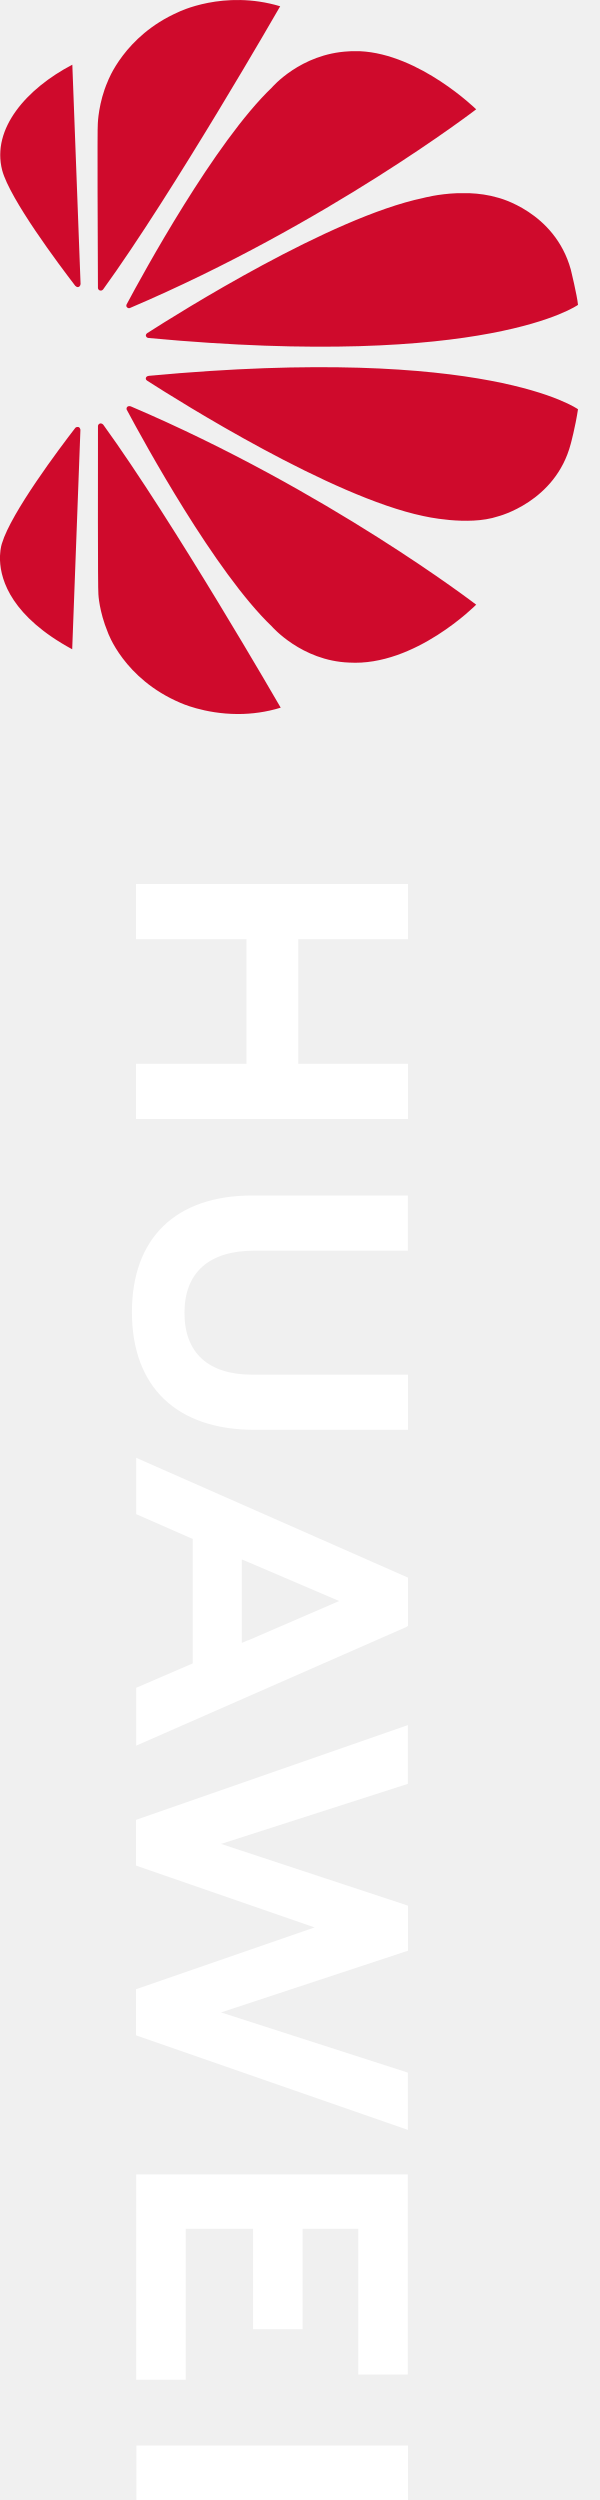
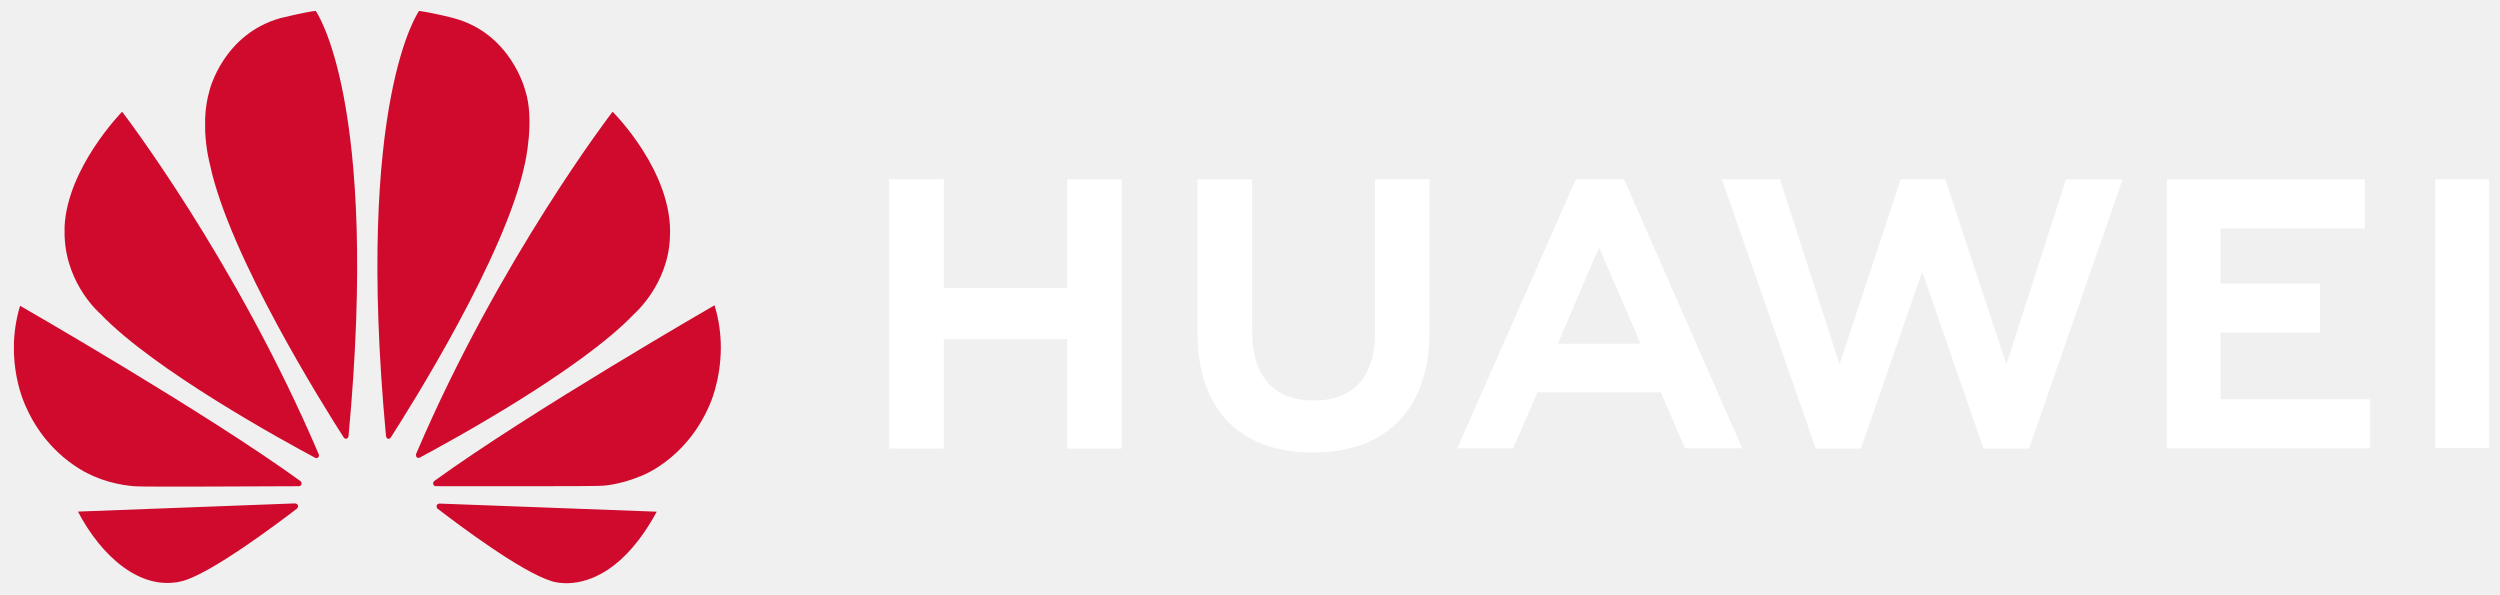
- <svg xmlns="http://www.w3.org/2000/svg" width="24" height="100" viewBox="0 0 24 100" fill="none">
-   <path d="M16.32 54.987L10.092 54.987C8.323 54.987 7.379 54.109 7.379 52.514C7.379 50.91 8.351 50.027 10.168 50.027L16.314 50.027L16.314 47.82L10.092 47.82C7.031 47.82 5.277 49.52 5.277 52.485C5.277 55.477 7.065 57.193 10.182 57.193L16.32 57.193L16.32 54.987ZM16.32 63.106L5.447 58.313L5.447 60.565L7.553 61.49L7.71 61.557L7.71 66.536L5.447 67.512L5.447 69.826L16.256 65.078L16.32 65.035L16.32 63.106ZM16.32 76.227L8.839 73.757L16.315 71.353L16.315 69.004L5.44 72.795L5.44 74.623L12.584 77.097L5.44 79.57L5.44 81.413L16.315 85.195L16.315 82.906L8.839 80.497L16.32 78.027L16.32 76.227ZM16.32 97.822L5.456 97.822L5.456 100L16.32 100L16.32 97.822ZM16.32 35.361L5.441 35.361L5.441 37.568L9.859 37.568L9.859 42.552L5.441 42.552L5.441 44.76L16.32 44.76L16.32 42.552L11.931 42.552L11.931 37.568L16.32 37.568L16.32 35.361ZM16.312 86.975L5.448 86.975L5.448 95.19L7.429 95.19L7.429 89.152L10.123 89.152L10.123 93.167L12.104 93.167L12.104 89.152L14.331 89.152L14.331 94.98L16.312 94.98L16.312 86.975ZM13.567 64.041L9.925 65.615L9.925 65.609L9.673 65.716L9.673 62.377L9.925 62.483L13.567 64.041Z" fill="white" />
-   <path d="M23.12 12.195C23.084 11.813 22.832 10.782 22.832 10.782C22.187 8.458 19.921 7.908 19.921 7.908C19.54 7.795 19.149 7.743 18.781 7.728L18.281 7.728C17.507 7.759 16.929 7.919 16.929 7.919C13.231 8.695 7.154 12.513 5.877 13.333C5.815 13.391 5.838 13.438 5.838 13.438C5.864 13.527 5.955 13.52 5.955 13.52L5.955 13.521C19.524 14.785 23.12 12.195 23.12 12.195ZM23.12 16.37C23.12 16.37 19.522 13.769 5.945 15.034L5.945 15.036C5.859 15.045 5.841 15.102 5.841 15.102C5.805 15.187 5.893 15.23 5.893 15.23L5.892 15.231C7.201 16.072 13.245 19.868 16.929 20.641C16.929 20.641 18.712 21.06 19.921 20.655C19.921 20.655 22.222 20.081 22.83 17.753C22.83 17.753 23.013 17.083 23.12 16.37ZM19.047 4.373C19.047 4.373 16.789 2.158 14.395 2.048L14.395 2.049L14.032 2.049C14.005 2.051 13.977 2.052 13.949 2.054C12.019 2.149 10.876 3.501 10.876 3.501C8.596 5.679 5.717 10.952 5.064 12.178C5.057 12.195 5.034 12.258 5.085 12.295C5.085 12.295 5.101 12.315 5.129 12.324L5.189 12.324C5.193 12.323 5.196 12.321 5.2 12.319C13.076 8.963 19.047 4.373 19.047 4.373ZM19.047 24.187C19.047 24.187 13.095 19.61 5.234 16.256L5.235 16.257C5.235 16.257 5.144 16.217 5.085 16.281C5.085 16.281 5.069 16.3 5.063 16.327L5.063 16.373C5.066 16.382 5.069 16.391 5.076 16.399C5.747 17.658 8.606 22.891 10.876 25.059C10.876 25.059 12.06 26.431 13.962 26.503C16.603 26.662 19.047 24.187 19.047 24.187ZM11.228 28.307C11.228 28.307 6.925 20.845 4.129 16.986L4.128 16.988C4.128 16.988 4.079 16.918 3.99 16.942C3.99 16.942 3.919 16.979 3.919 17.032C3.917 18.414 3.91 23.644 3.936 23.775C3.936 23.775 3.965 24.451 4.31 25.287C4.31 25.287 4.945 27.147 7.214 28.113C7.214 28.113 8.163 28.554 9.496 28.561L9.552 28.561C10.066 28.558 10.635 28.49 11.228 28.307ZM11.207 0.251C8.949 -0.428 7.13 0.486 7.127 0.487C4.965 1.44 4.309 3.258 4.309 3.258C3.939 4.098 3.913 4.937 3.913 4.937C3.888 5.069 3.911 10.159 3.918 11.523C3.918 11.58 3.98 11.612 3.98 11.612C3.987 11.616 3.994 11.62 4 11.621L4.057 11.621C4.095 11.61 4.122 11.58 4.122 11.58L4.122 11.581C6.917 7.724 11.207 0.251 11.207 0.251ZM3.223 11.367L2.893 2.588C1.07 3.54 -0.347 5.144 0.088 6.814C0.397 7.966 2.354 10.577 3.015 11.439L3.018 11.437C3.082 11.504 3.134 11.48 3.134 11.48C3.219 11.457 3.219 11.367 3.219 11.367L3.223 11.367ZM3.217 17.181L3.213 17.18C3.213 17.18 3.203 17.103 3.141 17.082C3.141 17.082 3.056 17.063 3.014 17.115L3.013 17.114C2.365 17.954 0.452 20.502 0.08 21.73C0.08 21.73 0.012 21.916 4.09901e-05 22.227L4.09819e-05 22.414C0.031 23.237 0.485 24.669 2.888 25.971L3.217 17.181Z" fill="#CF0A2C" />
+ <svg xmlns="http://www.w3.org/2000/svg" width="101" height="24" viewBox="0 0 101 24" fill="none">
+   <path d="M55.547 7.24V13.468C55.547 15.237 54.669 16.181 53.074 16.181C51.47 16.181 50.587 15.21 50.587 13.392V7.247L48.38 7.247V13.468C48.38 16.529 50.081 18.283 53.045 18.283C56.038 18.283 57.754 16.495 57.754 13.378V7.24H55.547ZM63.666 7.24L58.873 18.113H61.126L62.051 16.008L62.117 15.85L67.096 15.85L68.073 18.113H70.387L65.638 7.304L65.596 7.24L63.666 7.24ZM76.787 7.24L74.318 14.722L71.913 7.246L69.565 7.246L73.356 18.12H75.183L77.658 10.976L80.131 18.12H81.974L85.755 7.246H83.467L81.058 14.722L78.588 7.24L76.787 7.24ZM98.383 7.24V18.104H100.561V7.24L98.383 7.24ZM35.921 7.241V18.12H38.129V13.701H43.113V18.12H45.321V7.241L43.113 7.241V11.629H38.129V7.241H35.921ZM87.535 7.248V18.112H95.751V16.131H89.713V13.438H93.728V11.456H89.713V9.229H95.54V7.248L87.535 7.248ZM64.601 9.993L66.175 13.636H66.169L66.276 13.887H62.938L63.044 13.636L64.601 9.993Z" fill="white" />
+   <path d="M12.755 0.44C12.374 0.476 11.343 0.728 11.343 0.728C9.018 1.374 8.469 3.64 8.469 3.64C8.355 4.021 8.304 4.411 8.288 4.779V5.28C8.319 6.053 8.479 6.631 8.479 6.631C9.256 10.329 13.073 16.407 13.893 17.683C13.952 17.745 13.998 17.723 13.998 17.723C14.087 17.697 14.08 17.605 14.08 17.605L14.082 17.606C15.345 4.037 12.755 0.44 12.755 0.44ZM16.931 0.44C16.931 0.44 14.329 4.038 15.594 17.616H15.596C15.606 17.702 15.662 17.72 15.662 17.72C15.747 17.755 15.79 17.668 15.79 17.668L15.791 17.669C16.632 16.359 20.428 10.315 21.201 6.631C21.201 6.631 21.62 4.848 21.215 3.64C21.215 3.64 20.641 1.338 18.314 0.73C18.314 0.73 17.643 0.548 16.931 0.44ZM4.933 4.513C4.933 4.513 2.718 6.771 2.608 9.165H2.609V9.528C2.611 9.555 2.612 9.583 2.614 9.611C2.709 11.541 4.061 12.684 4.061 12.684C6.239 14.964 11.513 17.843 12.738 18.497C12.755 18.504 12.819 18.526 12.856 18.476C12.856 18.476 12.875 18.46 12.884 18.431V18.371C12.883 18.368 12.881 18.364 12.88 18.361C9.524 10.484 4.933 4.513 4.933 4.513ZM24.748 4.513C24.748 4.513 20.17 10.466 16.816 18.326L16.817 18.326C16.817 18.326 16.778 18.417 16.842 18.476C16.842 18.476 16.861 18.491 16.887 18.497H16.934C16.942 18.495 16.951 18.491 16.96 18.485C18.218 17.814 23.451 14.954 25.619 12.684C25.619 12.684 26.992 11.5 27.064 9.598C27.222 6.957 24.748 4.513 24.748 4.513ZM28.867 12.333C28.867 12.333 21.405 16.635 17.547 19.431L17.548 19.432C17.548 19.432 17.478 19.482 17.503 19.57C17.503 19.57 17.539 19.641 17.592 19.641C18.974 19.644 24.204 19.651 24.335 19.624C24.335 19.624 25.011 19.595 25.847 19.25C25.847 19.25 27.707 18.615 28.673 16.346C28.673 16.346 29.115 15.397 29.121 14.065V14.008C29.118 13.494 29.05 12.925 28.867 12.333ZM0.811 12.353C0.132 14.611 1.046 16.43 1.048 16.433C2 18.596 3.819 19.251 3.819 19.251C4.658 19.621 5.498 19.647 5.498 19.647C5.629 19.673 10.719 19.65 12.083 19.643C12.141 19.642 12.172 19.58 12.172 19.58C12.177 19.573 12.18 19.566 12.182 19.56V19.503C12.17 19.465 12.14 19.439 12.14 19.439L12.141 19.438C8.285 16.643 0.811 12.353 0.811 12.353ZM11.927 20.337L3.149 20.668C4.101 22.491 5.704 23.908 7.374 23.473C8.527 23.163 11.138 21.206 12 20.545L11.997 20.543C12.064 20.478 12.04 20.426 12.04 20.426C12.018 20.341 11.927 20.341 11.927 20.341L11.927 20.337ZM17.741 20.344L17.741 20.347C17.741 20.347 17.663 20.358 17.642 20.42C17.642 20.42 17.623 20.505 17.675 20.547L17.674 20.547C18.515 21.195 21.062 23.109 22.29 23.48C22.29 23.48 22.476 23.548 22.788 23.56H22.975C23.797 23.529 25.23 23.075 26.532 20.672L17.741 20.344Z" fill="#CF0A2C" />
</svg>
